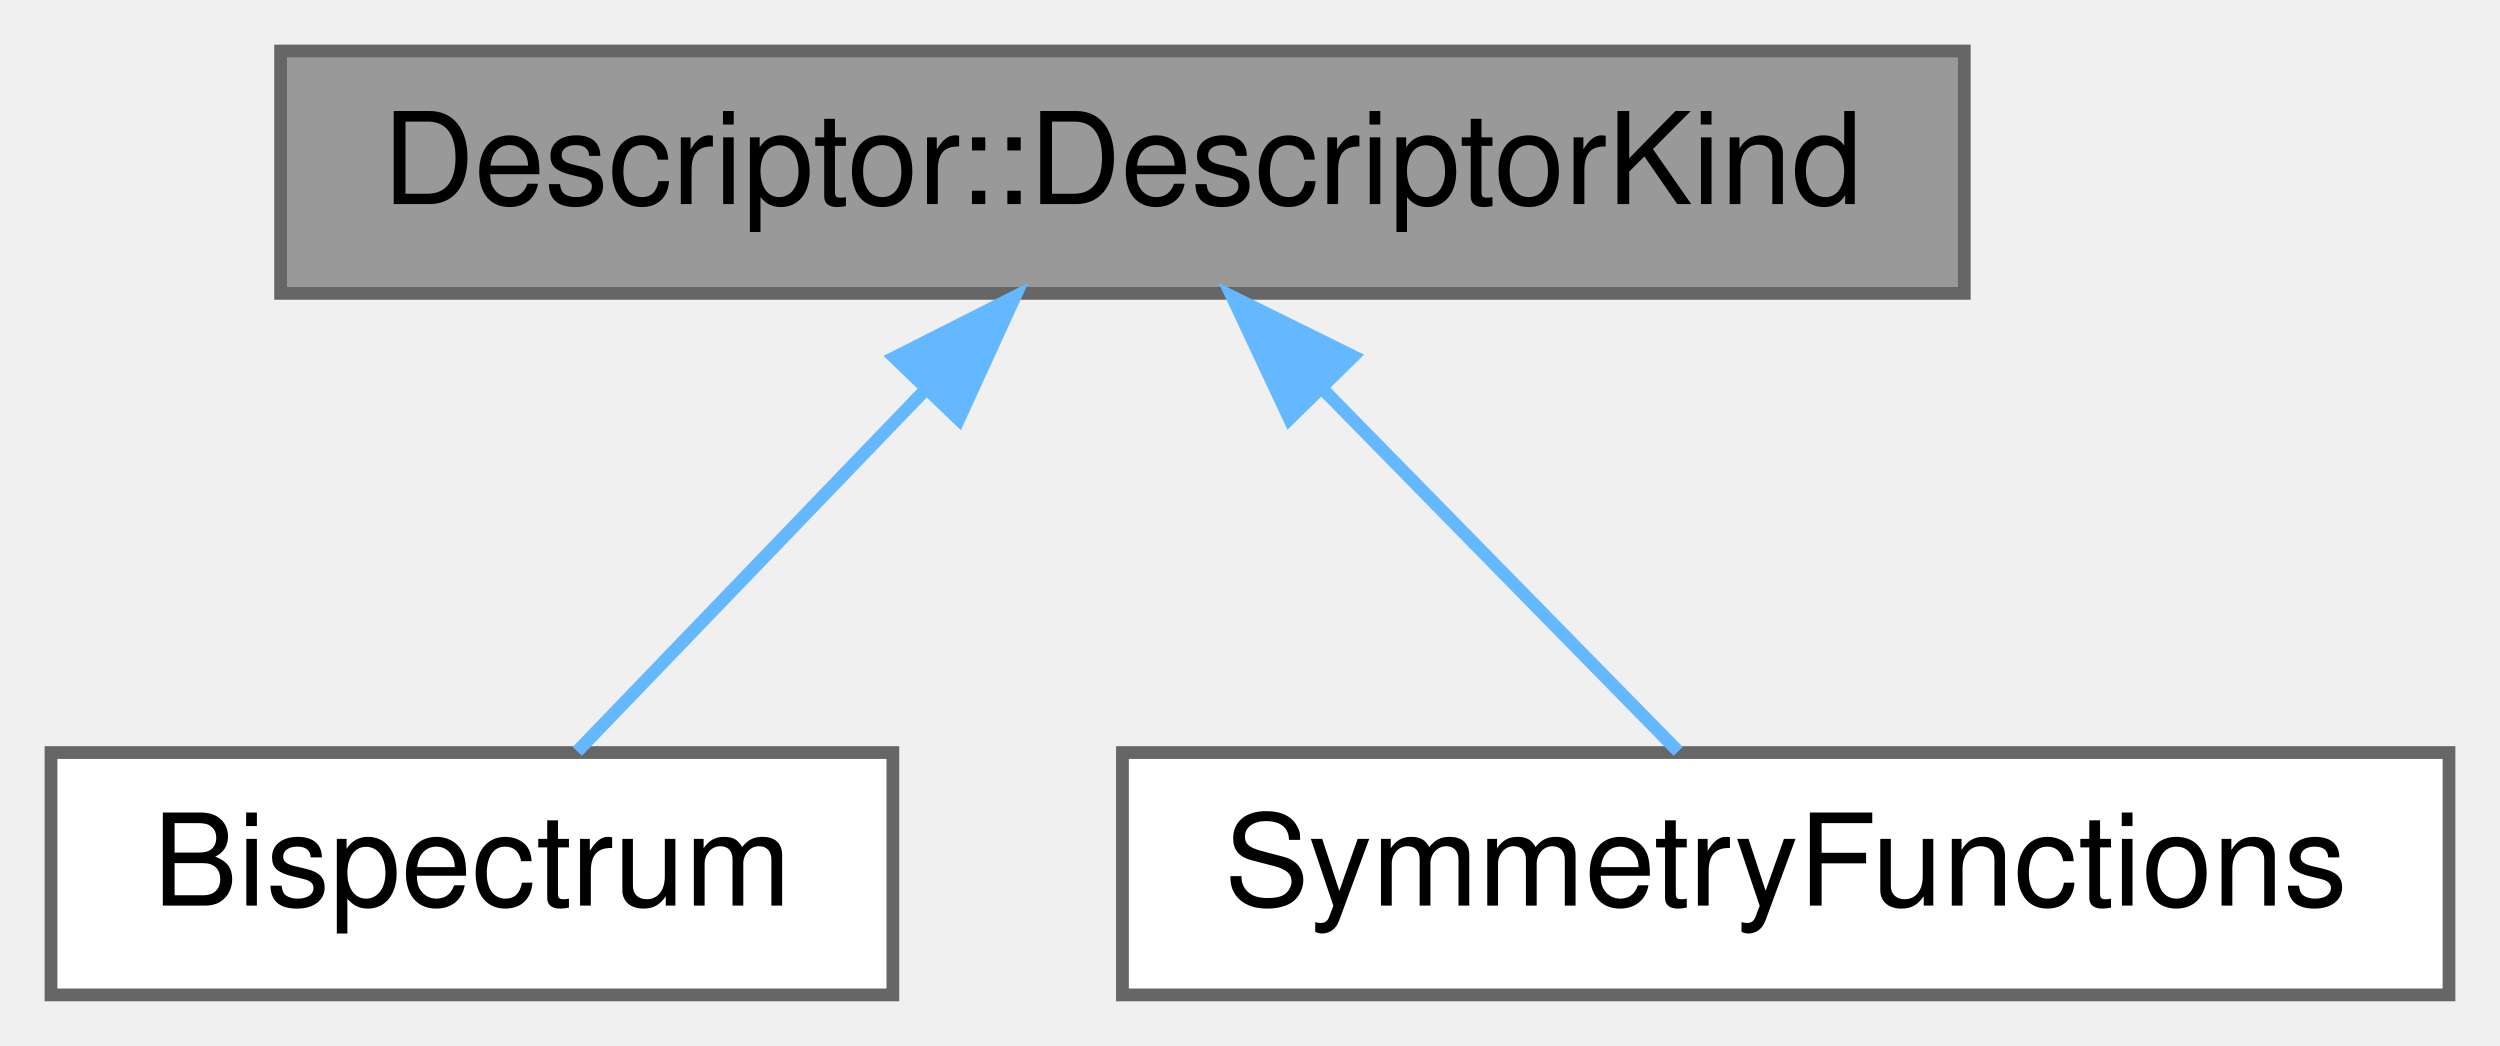
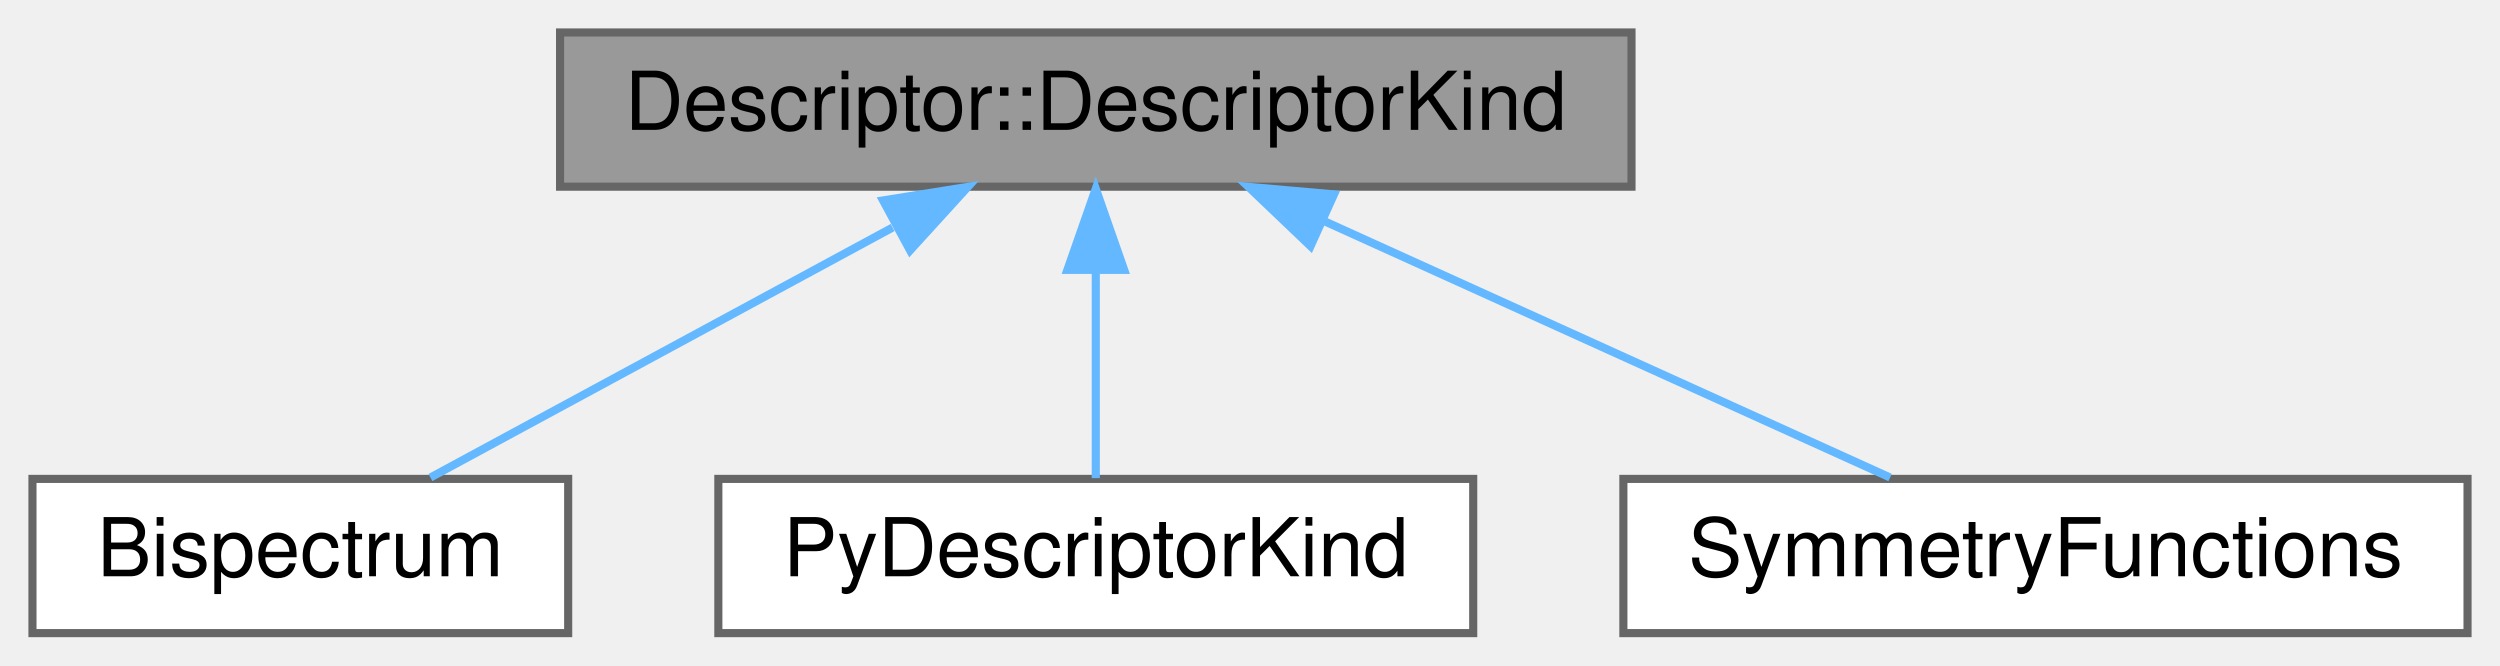
- <svg xmlns="http://www.w3.org/2000/svg" xmlns:xlink="http://www.w3.org/1999/xlink" width="196pt" height="82pt" viewBox="0.00 0.00 196.00 82.00">
+ <svg xmlns="http://www.w3.org/2000/svg" xmlns:xlink="http://www.w3.org/1999/xlink" width="308pt" height="82pt" viewBox="0.00 0.00 308.00 82.00">
  <g id="graph0" class="graph" transform="scale(1 1) rotate(0) translate(4 78)">
    <g id="node1" class="node">
      <g id="a_node1">
        <a xlink:title="Base class for all descriptors.">
-           <polygon fill="#999999" stroke="#666666" points="150,-74 18,-74 18,-55 150,-55 150,-74" />
-           <text text-anchor="middle" x="84" y="-62" font-family="Helvetica,sans-Serif" font-size="10.00">Descriptor::DescriptorKind</text>
+           <polygon fill="#999999" stroke="#666666" points="197,-74 65,-74 65,-55 197,-55 197,-74" />
+           <text text-anchor="middle" x="131" y="-62" font-family="Helvetica,sans-Serif" font-size="10.00">Descriptor::DescriptorKind</text>
        </a>
      </g>
    </g>
    <g id="node2" class="node">
      <g id="a_node2">
        <a xlink:href="class_bispectrum.html" target="_top" xlink:title="This implementation is based on the method outlined in Bartok[1], using formulae from VMK[2].">
          <polygon fill="white" stroke="#666666" points="66,-19 0,-19 0,0 66,0 66,-19" />
          <text text-anchor="middle" x="33" y="-7" font-family="Helvetica,sans-Serif" font-size="10.00">Bispectrum</text>
        </a>
      </g>
    </g>
    <g id="edge1" class="edge">
-       <path fill="none" stroke="#63b8ff" d="M68.62,-47.52C59.63,-38.18 48.64,-26.75 41.26,-19.09" />
-       <polygon fill="#63b8ff" stroke="#63b8ff" points="66.12,-49.97 75.58,-54.75 71.17,-45.12 66.12,-49.97" />
+       <path fill="none" stroke="#63b8ff" d="M105.97,-49.97C88.06,-40.28 64.47,-27.52 49.03,-19.17" />
+       <polygon fill="#63b8ff" stroke="#63b8ff" points="104.79,-53.31 115.25,-54.98 108.12,-47.15 104.79,-53.31" />
    </g>
    <g id="node3" class="node">
      <g id="a_node3">
-         <a xlink:href="class_symmetry_functions.html" target="_top" xlink:title=" ">
-           <polygon fill="white" stroke="#666666" points="188,-19 84,-19 84,0 188,0 188,-19" />
-           <text text-anchor="middle" x="136" y="-7" font-family="Helvetica,sans-Serif" font-size="10.00">SymmetryFunctions</text>
+         <a xlink:href="class_py_descriptor_kind.html" target="_top" xlink:title=" ">
+           <polygon fill="white" stroke="#666666" points="177.5,-19 84.5,-19 84.5,0 177.5,0 177.5,-19" />
+           <text text-anchor="middle" x="131" y="-7" font-family="Helvetica,sans-Serif" font-size="10.00">PyDescriptorKind</text>
        </a>
      </g>
    </g>
    <g id="edge2" class="edge">
-       <path fill="none" stroke="#63b8ff" d="M99.68,-47.52C108.84,-38.18 120.05,-26.75 127.57,-19.09" />
-       <polygon fill="#63b8ff" stroke="#63b8ff" points="97.09,-45.16 92.59,-54.75 102.09,-50.06 97.09,-45.16" />
+       <path fill="none" stroke="#63b8ff" d="M131,-44.66C131,-35.93 131,-25.99 131,-19.09" />
+       <polygon fill="#63b8ff" stroke="#63b8ff" points="127.5,-44.75 131,-54.75 134.5,-44.75 127.5,-44.75" />
+     </g>
+     <g id="node4" class="node">
+       <g id="a_node4">
+         <a xlink:href="class_symmetry_functions.html" target="_top" xlink:title=" ">
+           <polygon fill="white" stroke="#666666" points="300,-19 196,-19 196,0 300,0 300,-19" />
+           <text text-anchor="middle" x="248" y="-7" font-family="Helvetica,sans-Serif" font-size="10.00">SymmetryFunctions</text>
+         </a>
+       </g>
+     </g>
+     <g id="edge3" class="edge">
+       <path fill="none" stroke="#63b8ff" d="M159.11,-50.77C180.69,-40.99 209.91,-27.75 228.86,-19.17" />
+       <polygon fill="#63b8ff" stroke="#63b8ff" points="157.46,-47.67 149.8,-54.98 160.35,-54.05 157.46,-47.67" />
    </g>
  </g>
</svg>
